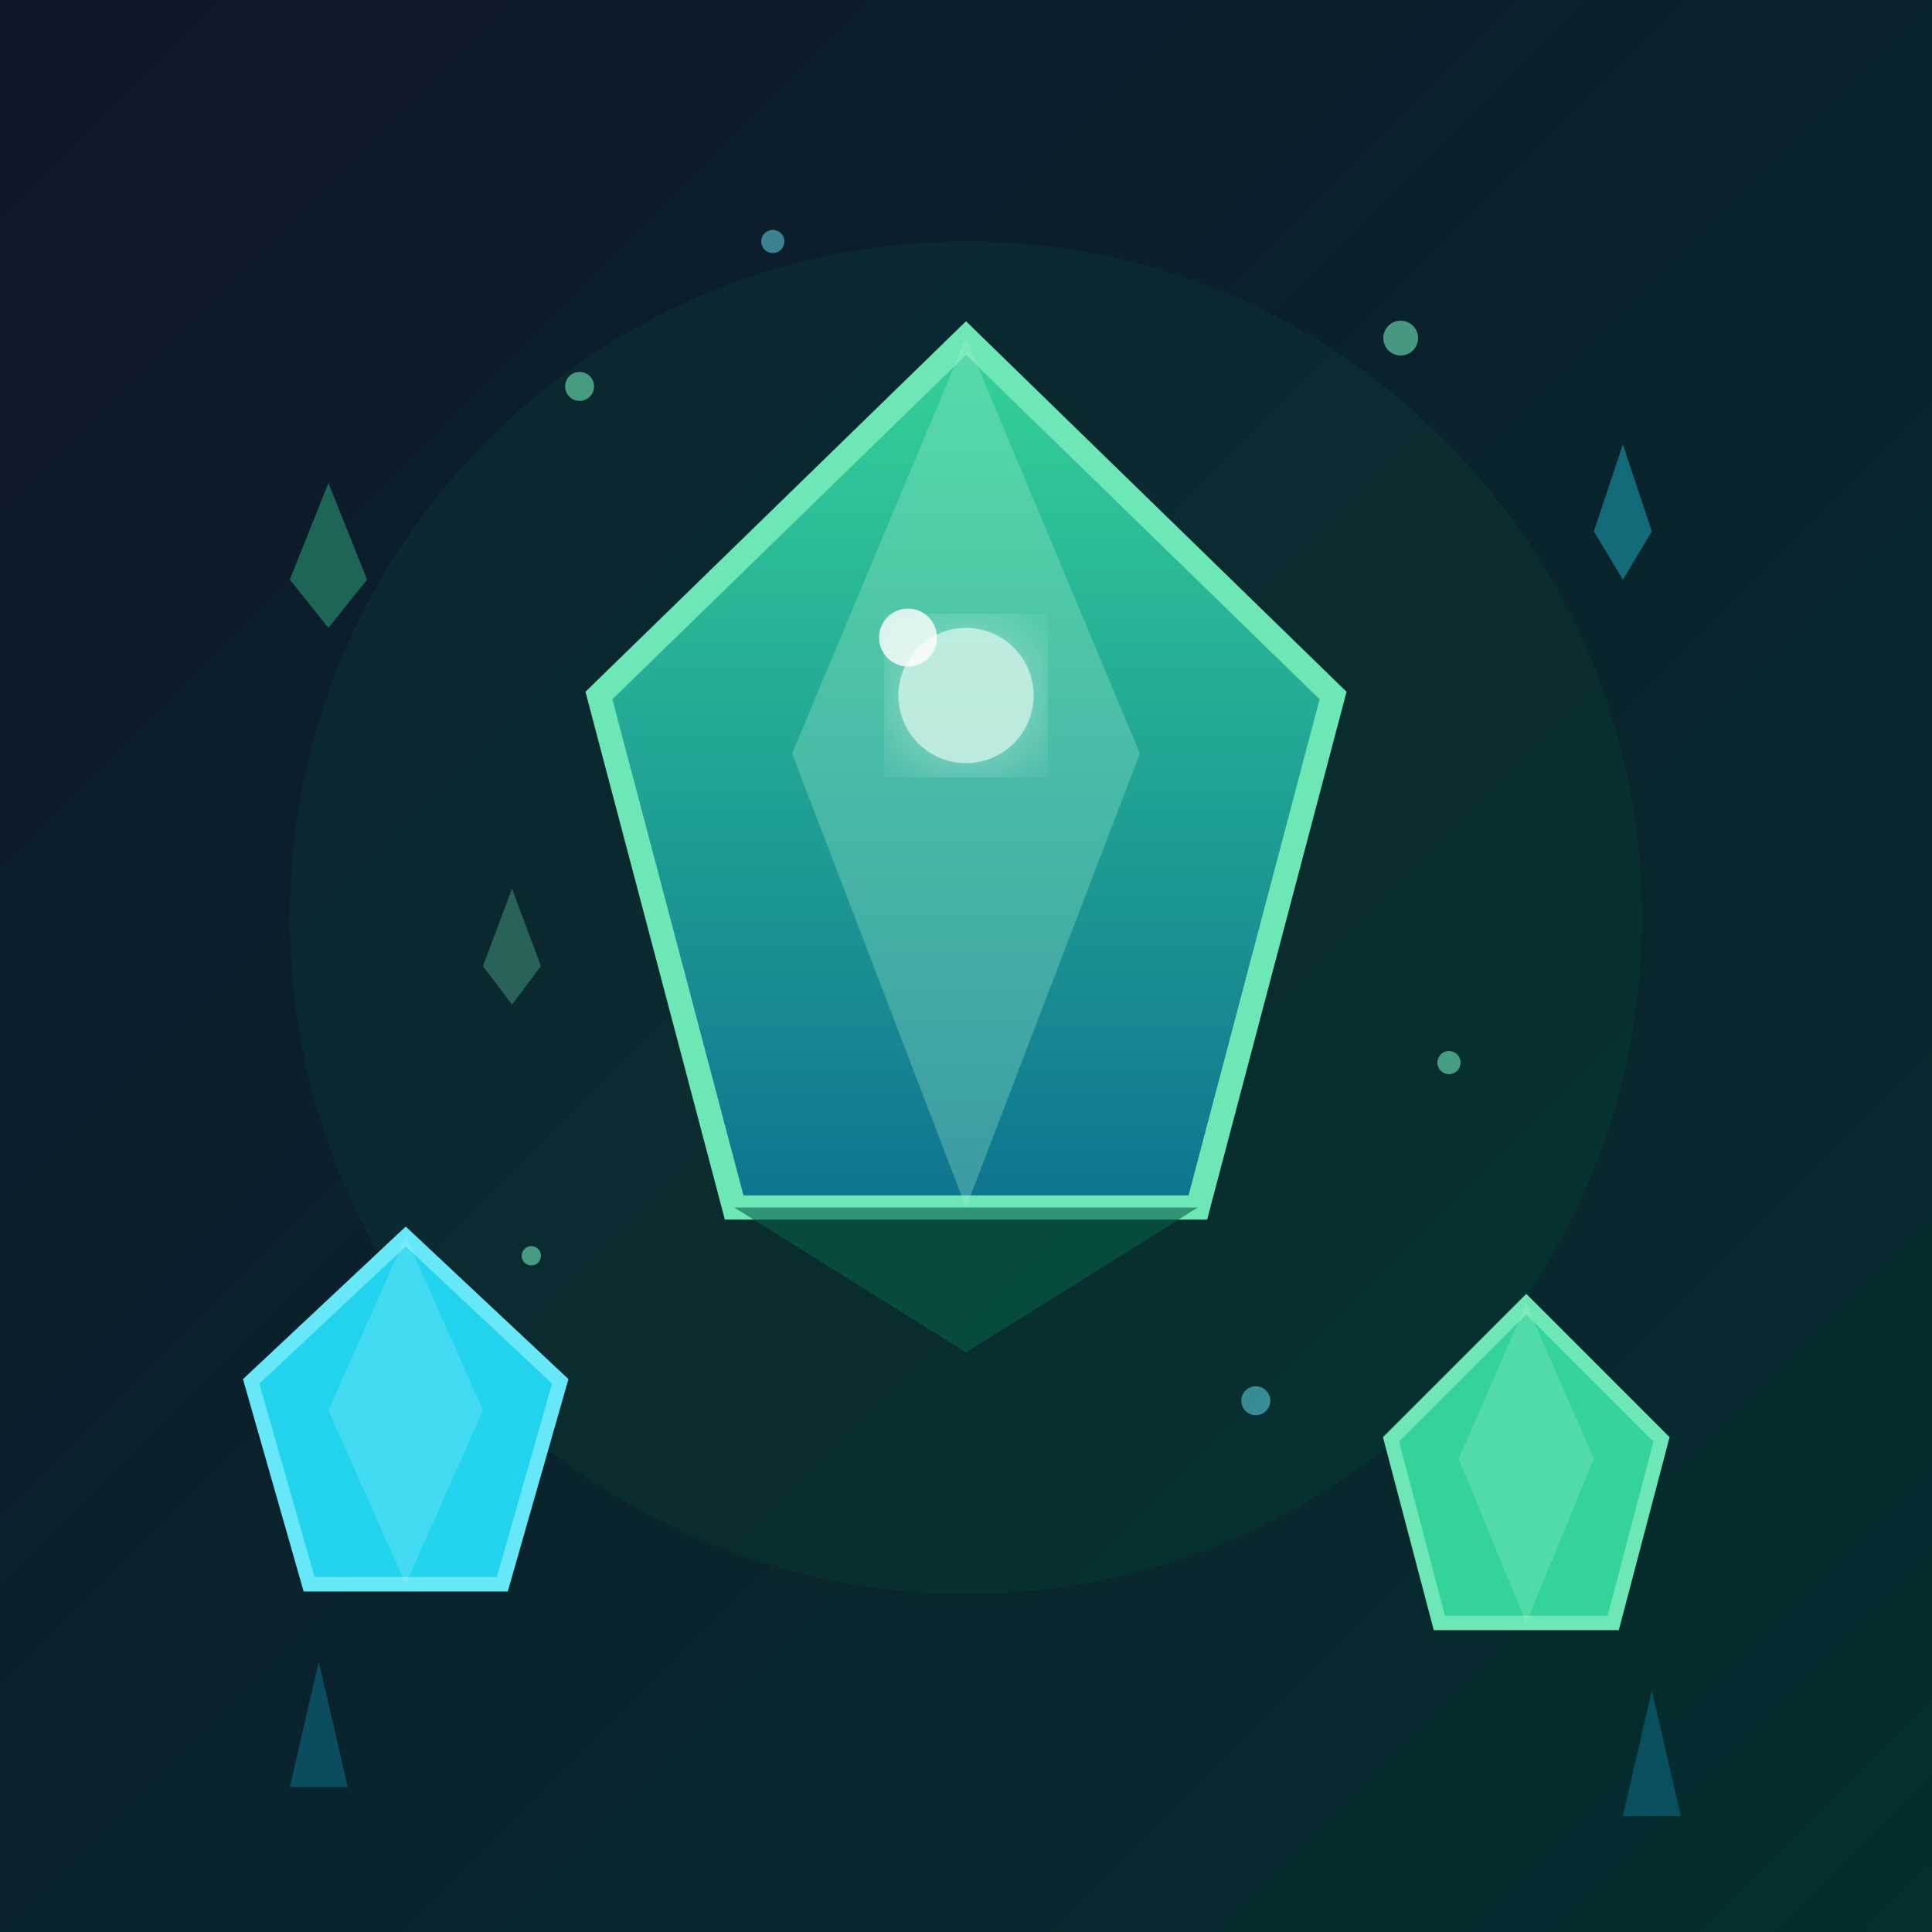
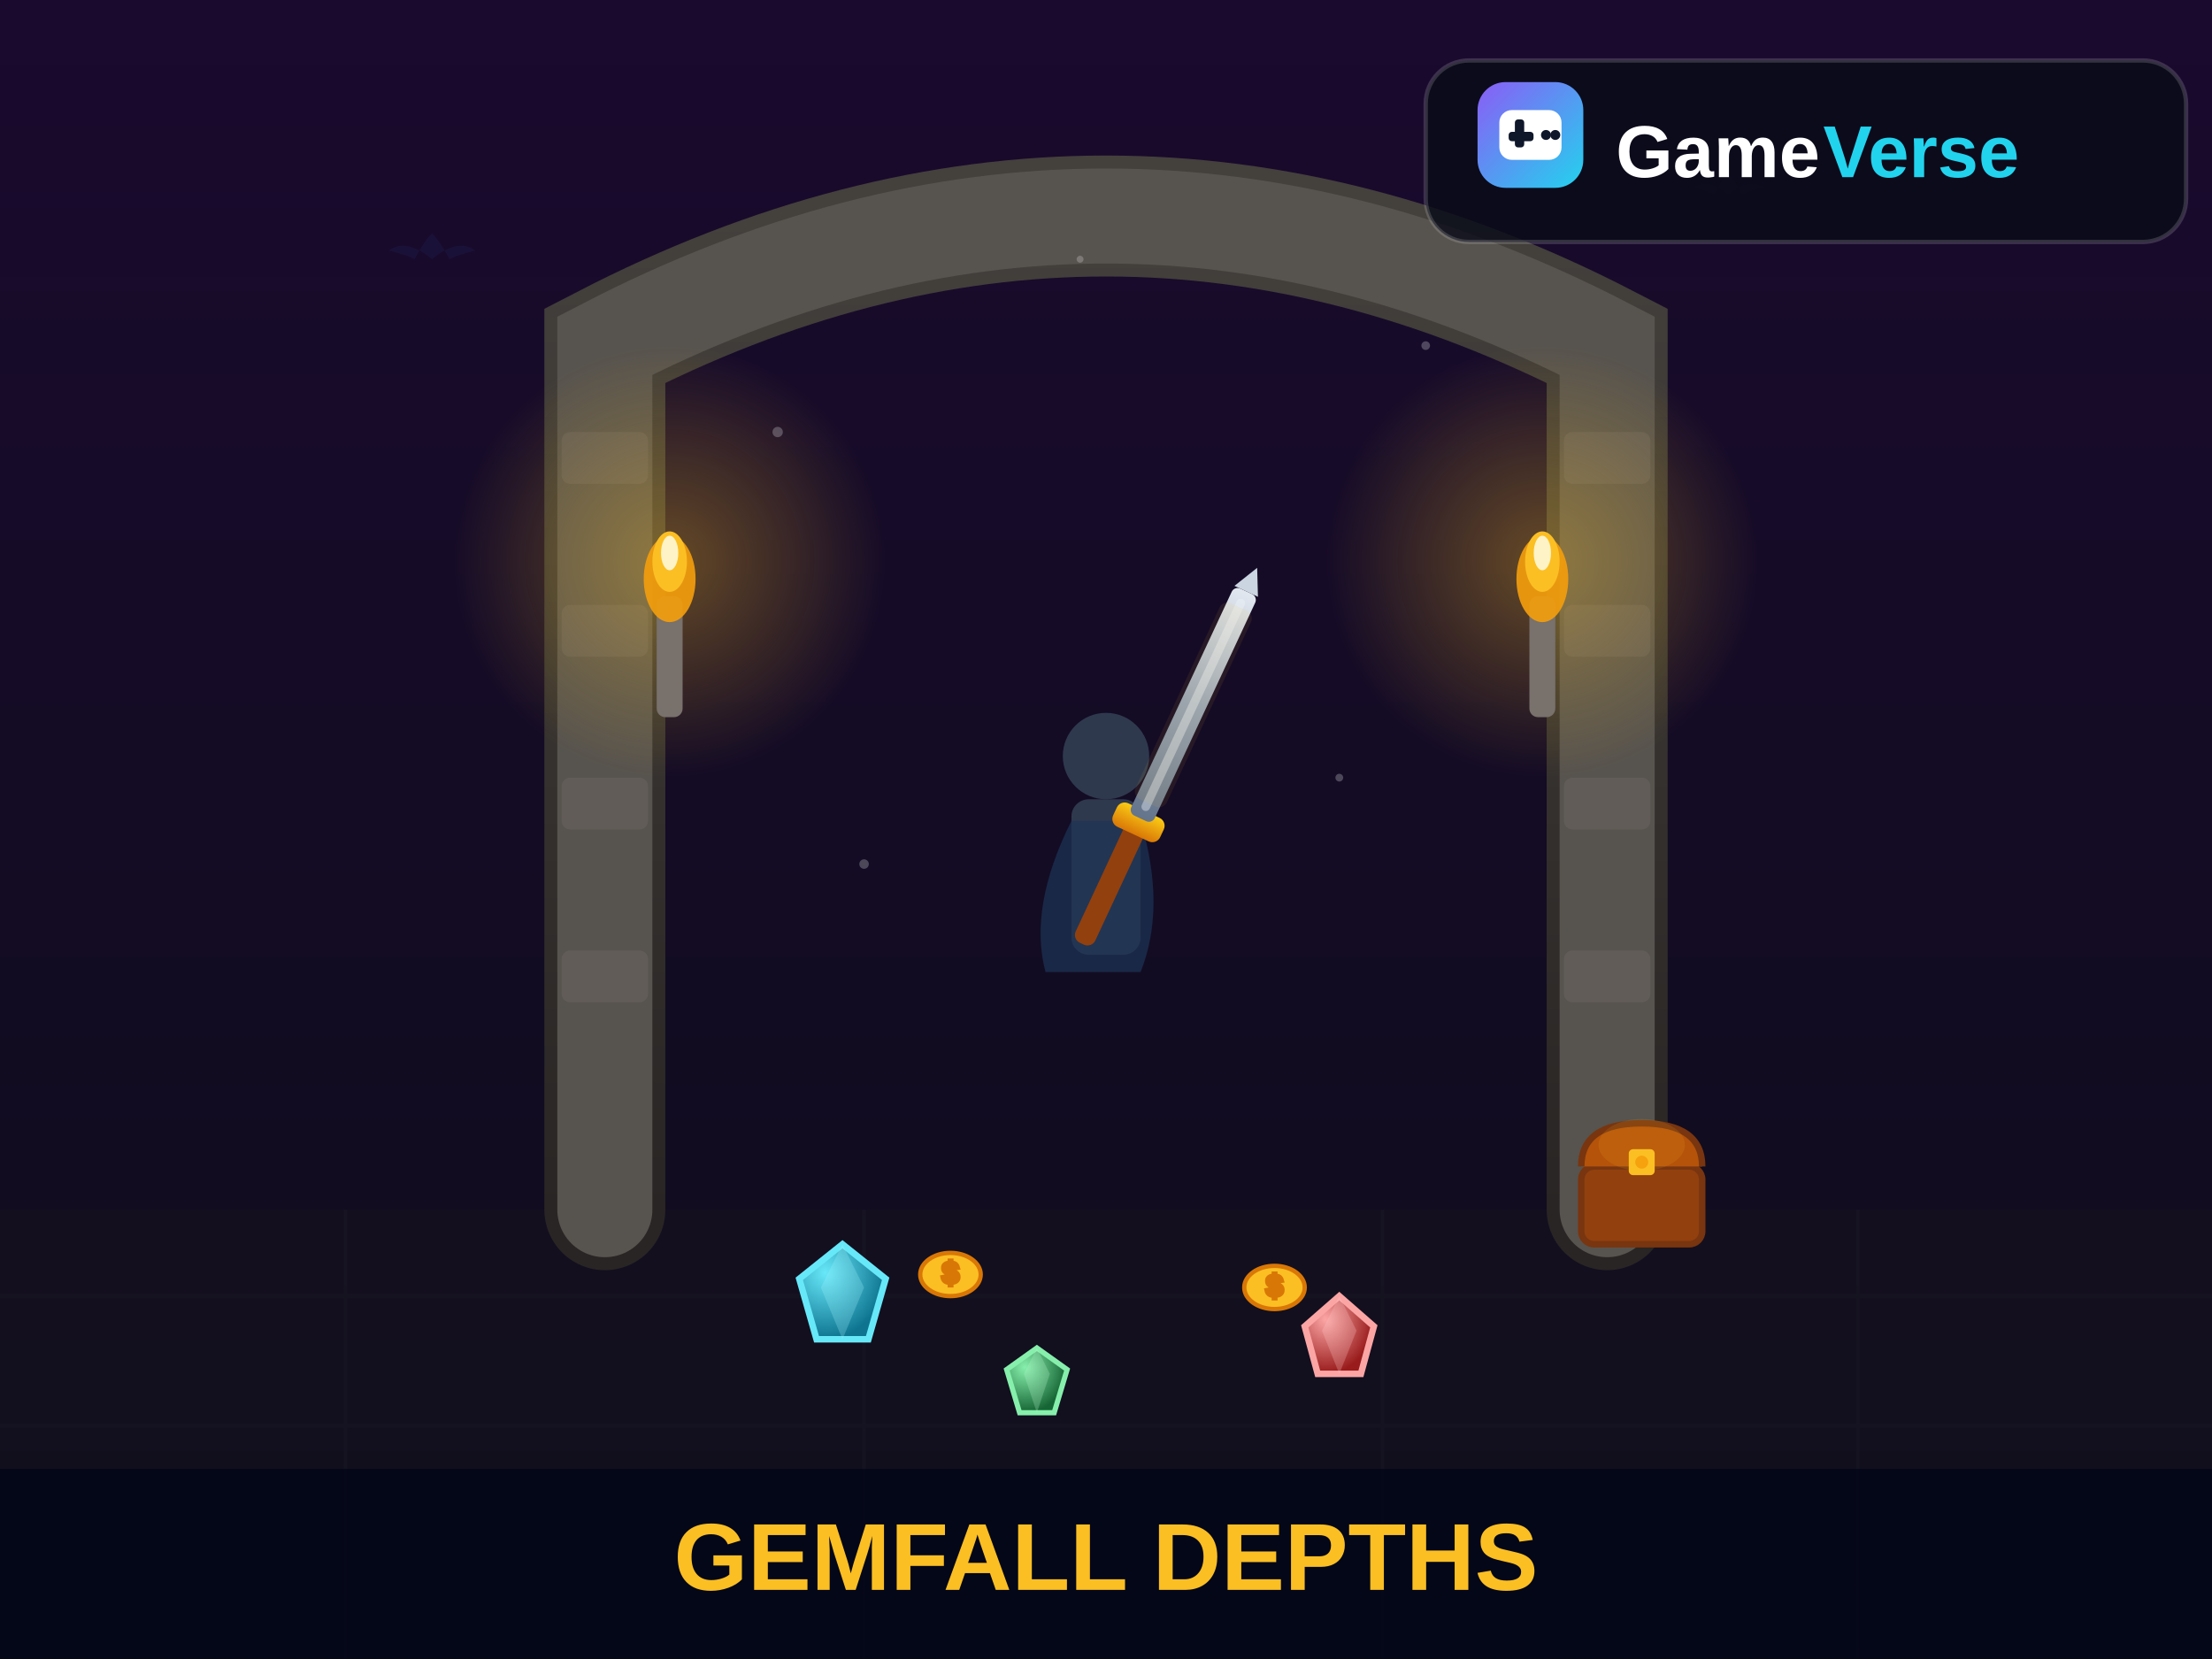
- <svg xmlns="http://www.w3.org/2000/svg" viewBox="0 0 200 200" width="200" height="200">
+ <svg xmlns="http://www.w3.org/2000/svg" width="512" height="384" viewBox="0 0 512 384">
  <defs>
-     <linearGradient id="bg" x1="0" y1="0" x2="1" y2="1">
-       <stop offset="0" stop-color="#0f172a" />
-       <stop offset="1" stop-color="#042f2e" />
+     <linearGradient id="bg" x1="0" y1="0" x2="0" y2="1">
+       <stop offset="0" stop-color="#1a0a2e" />
+       <stop offset="1" stop-color="#0d0d1a" />
    </linearGradient>
-     <linearGradient id="gem" x1="0" y1="0" x2="0" y2="1">
-       <stop offset="0" stop-color="#34d399" />
+     <linearGradient id="sword-blade" x1="0" y1="0" x2="0" y2="1">
+       <stop offset="0" stop-color="#e2e8f0" />
+       <stop offset="0.5" stop-color="#94a3b8" />
+       <stop offset="1" stop-color="#64748b" />
+     </linearGradient>
+     <linearGradient id="sword-glow" x1="0" y1="0" x2="0" y2="1">
+       <stop offset="0" stop-color="#facc15" />
+       <stop offset="1" stop-color="#d97706" />
+     </linearGradient>
+     <linearGradient id="arch" x1="0" y1="0" x2="0" y2="1">
+       <stop offset="0" stop-color="#44403c" />
+       <stop offset="1" stop-color="#292524" />
+     </linearGradient>
+     <radialGradient id="torch-glow" cx="0.5" cy="0.5" r="0.5">
+       <stop offset="0" stop-color="#fbbf24" stop-opacity="0.35" />
+       <stop offset="1" stop-color="#fbbf24" stop-opacity="0" />
+     </radialGradient>
+     <radialGradient id="gem-blue" cx="0.3" cy="0.3" r="0.7">
+       <stop offset="0" stop-color="#67e8f9" />
      <stop offset="1" stop-color="#0e7490" />
-     </linearGradient>
-     <filter id="glow">
-       <feGaussianBlur stdDeviation="5" result="blur" />
-       <feMerge>
-         <feMergeNode in="blur" />
-         <feMergeNode in="SourceGraphic" />
-       </feMerge>
-     </filter>
+     </radialGradient>
+     <radialGradient id="gem-red" cx="0.3" cy="0.3" r="0.7">
+       <stop offset="0" stop-color="#fca5a5" />
+       <stop offset="1" stop-color="#991b1b" />
+     </radialGradient>
+     <radialGradient id="gem-green" cx="0.3" cy="0.3" r="0.7">
+       <stop offset="0" stop-color="#86efac" />
+       <stop offset="1" stop-color="#166534" />
+     </radialGradient>
  </defs>
-   <rect width="200" height="200" fill="url(#bg)" />
-   <circle cx="100" cy="95" r="70" fill="#065f46" opacity="0.15" />
-   <g transform="translate(100,90)">
-     <polygon points="0,-55 38,-18 24,35 -24,35 -38,-18" fill="url(#gem)" stroke="#6ee7b7" stroke-width="2.5" />
-     <polygon points="0,-55 18,-12 0,35 -18,-12" fill="#a7f3d0" opacity="0.3" />
-     <polygon points="24,35 -24,35 0,50" fill="#065f46" opacity="0.6" />
-     <circle cx="0" cy="-18" r="7" fill="#ecfdf5" opacity="0.7" filter="url(#glow)" />
-     <circle cx="-6" cy="-24" r="3" fill="#ffffff" opacity="0.8" />
+   <rect width="512" height="384" fill="url(#bg)" />
+   <g opacity="0.12" fill="#a8a29e">
+     <rect x="0" y="280" width="512" height="104" fill="#292524" />
+     <line x1="0" y1="300" x2="512" y2="300" stroke="#44403c" stroke-width="1" />
+     <line x1="0" y1="330" x2="512" y2="330" stroke="#44403c" stroke-width="1" />
+     <line x1="80" y1="280" x2="80" y2="384" stroke="#44403c" stroke-width="0.8" />
+     <line x1="200" y1="280" x2="200" y2="384" stroke="#44403c" stroke-width="0.8" />
+     <line x1="320" y1="280" x2="320" y2="384" stroke="#44403c" stroke-width="0.8" />
+     <line x1="430" y1="280" x2="430" y2="384" stroke="#44403c" stroke-width="0.8" />
  </g>
-   <g transform="translate(42,150)">
-     <polygon points="0,-22 16,-7 10,14 -10,14 -16,-7" fill="#22d3ee" stroke="#67e8f9" stroke-width="1.5" />
-     <polygon points="0,-22 8,-4 0,14 -8,-4" fill="#a5f3fc" opacity="0.25" />
+   <g>
+     <path d="M140,280 L140,80 Q256,20 372,80 L372,280" fill="none" stroke="url(#arch)" stroke-width="28" stroke-linecap="round" />
+     <path d="M140,280 L140,80 Q256,20 372,80 L372,280" fill="none" stroke="#57534e" stroke-width="22" stroke-linecap="round" />
+     <g fill="#78716c" opacity="0.3">
+       <rect x="130" y="100" width="20" height="12" rx="2" />
+       <rect x="130" y="140" width="20" height="12" rx="2" />
+       <rect x="130" y="180" width="20" height="12" rx="2" />
+       <rect x="130" y="220" width="20" height="12" rx="2" />
+       <rect x="362" y="100" width="20" height="12" rx="2" />
+       <rect x="362" y="140" width="20" height="12" rx="2" />
+       <rect x="362" y="180" width="20" height="12" rx="2" />
+       <rect x="362" y="220" width="20" height="12" rx="2" />
+     </g>
  </g>
-   <g transform="translate(158,155)">
-     <polygon points="0,-20 14,-6 9,13 -9,13 -14,-6" fill="#34d399" stroke="#6ee7b7" stroke-width="1.5" />
-     <polygon points="0,-20 7,-4 0,13 -7,-4" fill="#a7f3d0" opacity="0.25" />
+   <g transform="translate(155,130)">
+     <circle cx="0" cy="0" r="50" fill="url(#torch-glow)" />
+     <rect x="-3" y="8" width="6" height="28" rx="2" fill="#78716c" />
+     <ellipse cx="0" cy="4" rx="6" ry="10" fill="#f59e0b" opacity="0.9" />
+     <ellipse cx="0" cy="0" rx="4" ry="7" fill="#fbbf24" />
+     <ellipse cx="0" cy="-2" rx="2" ry="4" fill="#fef3c7" />
  </g>
-   <polygon points="30,60 34,50 38,60 34,65" fill="#34d399" opacity="0.4" />
-   <polygon points="165,55 168,46 171,55 168,60" fill="#22d3ee" opacity="0.4" />
-   <polygon points="50,100 53,92 56,100 53,104" fill="#6ee7b7" opacity="0.3" />
-   <g fill="#6ee7b7" opacity="0.6">
-     <circle cx="60" cy="40" r="1.5" />
-     <circle cx="145" cy="35" r="1.8" />
-     <circle cx="150" cy="110" r="1.2" />
-     <circle cx="55" cy="130" r="1" />
+   <g transform="translate(357,130)">
+     <circle cx="0" cy="0" r="50" fill="url(#torch-glow)" />
+     <rect x="-3" y="8" width="6" height="28" rx="2" fill="#78716c" />
+     <ellipse cx="0" cy="4" rx="6" ry="10" fill="#f59e0b" opacity="0.9" />
+     <ellipse cx="0" cy="0" rx="4" ry="7" fill="#fbbf24" />
+     <ellipse cx="0" cy="-2" rx="2" ry="4" fill="#fef3c7" />
  </g>
-   <g fill="#67e8f9" opacity="0.5">
-     <circle cx="80" cy="25" r="1.2" />
-     <circle cx="130" cy="145" r="1.5" />
+   <g transform="translate(256,195)" opacity="0.85">
+     <rect x="-8" y="-10" width="16" height="36" rx="4" fill="#334155" />
+     <circle cx="0" cy="-20" r="10" fill="#334155" />
+     <path d="M-8,-5 Q-18,15 -14,30 L8,30 Q14,15 8,-5" fill="#1e3a5f" opacity="0.7" />
  </g>
-   <polygon points="30,185 33,172 36,185" fill="#0e7490" opacity="0.5" />
-   <polygon points="168,188 171,175 174,188" fill="#0e7490" opacity="0.5" />
+   <g transform="translate(280,155) rotate(25)">
+     <rect x="-2.5" y="40" width="5" height="30" rx="2" fill="#92400e" />
+     <rect x="-6" y="36" width="12" height="6" rx="2" fill="url(#sword-glow)" />
+     <rect x="-3" y="-20" width="6" height="58" rx="1.5" fill="url(#sword-blade)" />
+     <rect x="-1" y="-18" width="2" height="54" rx="1" fill="#f1f5f9" opacity="0.4" />
+     <polygon points="0,-26 -3,-20 3,-20" fill="#cbd5e1" />
+     <rect x="-4" y="-16" width="8" height="50" rx="2" fill="#fbbf24" opacity="0.08" />
+   </g>
+   <g transform="translate(195,300)">
+     <polygon points="0,-12 10,-4 6,10 -6,10 -10,-4" fill="url(#gem-blue)" stroke="#67e8f9" stroke-width="1.5" />
+     <polygon points="0,-12 5,-2 0,10 -5,-2" fill="#a5f3fc" opacity="0.25" />
+   </g>
+   <g transform="translate(310,310)">
+     <polygon points="0,-10 8,-3 5,8 -5,8 -8,-3" fill="url(#gem-red)" stroke="#fca5a5" stroke-width="1.5" />
+     <polygon points="0,-10 4,-2 0,8 -4,-2" fill="#fecaca" opacity="0.25" />
+   </g>
+   <g transform="translate(240,320)">
+     <polygon points="0,-8 7,-3 4,7 -4,7 -7,-3" fill="url(#gem-green)" stroke="#86efac" stroke-width="1.2" />
+     <polygon points="0,-8 3,-2 0,7 -3,-2" fill="#bbf7d0" opacity="0.25" />
+   </g>
+   <g transform="translate(220,295)" fill="#fbbf24" stroke="#d97706" stroke-width="1">
+     <ellipse cx="0" cy="0" rx="7" ry="5" />
+     <text x="0" y="2" font-family="Arial" font-size="7" font-weight="bold" fill="#92400e" text-anchor="middle">$</text>
+   </g>
+   <g transform="translate(295,298)" fill="#fbbf24" stroke="#d97706" stroke-width="1">
+     <ellipse cx="0" cy="0" rx="7" ry="5" />
+     <text x="0" y="2" font-family="Arial" font-size="7" font-weight="bold" fill="#92400e" text-anchor="middle">$</text>
+   </g>
+   <g transform="translate(380,270)">
+     <rect x="-14" y="0" width="28" height="18" rx="3" fill="#92400e" stroke="#78350f" stroke-width="1.5" />
+     <path d="M-14,0 Q-14,-10 0,-10 Q14,-10 14,0" fill="#b45309" stroke="#78350f" stroke-width="1.5" />
+     <rect x="-3" y="-4" width="6" height="6" rx="1" fill="#fbbf24" />
+     <circle cx="0" cy="-1" r="1.5" fill="#f59e0b" />
+     <ellipse cx="0" cy="-5" rx="10" ry="6" fill="#fbbf24" opacity="0.12" />
+   </g>
+   <g fill="#1e1b4b" opacity="0.4">
+     <g transform="translate(100,60) scale(0.5)">
+       <path d="M0,0 Q-12,-10 -20,-4 Q-12,-2 -8,0 Q-4,-8 0,-12 Q4,-8 8,0 Q12,-2 20,-4 Q12,-10 0,0Z" />
+     </g>
+     <g transform="translate(400,45) scale(0.4)">
+       <path d="M0,0 Q-12,-10 -20,-4 Q-12,-2 -8,0 Q-4,-8 0,-12 Q4,-8 8,0 Q12,-2 20,-4 Q12,-10 0,0Z" />
+     </g>
+   </g>
+   <g fill="#d4d4d8" opacity="0.3">
+     <circle cx="180" cy="100" r="1.2" />
+     <circle cx="330" cy="80" r="1" />
+     <circle cx="250" cy="60" r="0.8" />
+     <circle cx="200" cy="200" r="1.1" />
+     <circle cx="310" cy="180" r="0.9" />
+   </g>
+   <rect x="0" y="340" width="512" height="44" fill="rgba(2,6,23,0.8)" />
+   <text x="256" y="368" font-family="Arial, sans-serif" font-size="22" font-weight="bold" fill="#fbbf24" text-anchor="middle">GEMFALL DEPTHS</text>
+   <g transform="translate(330,14)">
+     <rect width="176" height="42" rx="10" fill="rgba(9,12,24,0.82)" stroke="rgba(255,255,255,0.16)" stroke-width="1" />
+     <g transform="translate(12,5) scale(0.72)" fill="none">
+       <defs>
+         <linearGradient id="gvw-bg" x1="0" y1="0" x2="1" y2="1">
+           <stop offset="0" stop-color="#8b5cf6" />
+           <stop offset="1" stop-color="#22d3ee" />
+         </linearGradient>
+       </defs>
+       <rect x="0" y="0" width="34" height="34" rx="9" fill="url(#gvw-bg)" />
+       <rect x="7" y="9" width="20" height="16" rx="4" fill="#ffffff" />
+       <rect x="12" y="12" width="3" height="9" rx="1" fill="#0f172a" />
+       <rect x="10" y="16" width="8" height="3" rx="1" fill="#0f172a" />
+       <circle cx="22" cy="17" r="1.6" fill="#0f172a" />
+       <circle cx="25" cy="17" r="1.6" fill="#0f172a" />
+     </g>
+     <text x="44" y="27" font-family="Arial, sans-serif" font-size="17" font-weight="800" fill="#ffffff">Game</text>
+     <text x="92" y="27" font-family="Arial, sans-serif" font-size="17" font-weight="800" fill="#22d3ee">Verse</text>
+   </g>
</svg>
